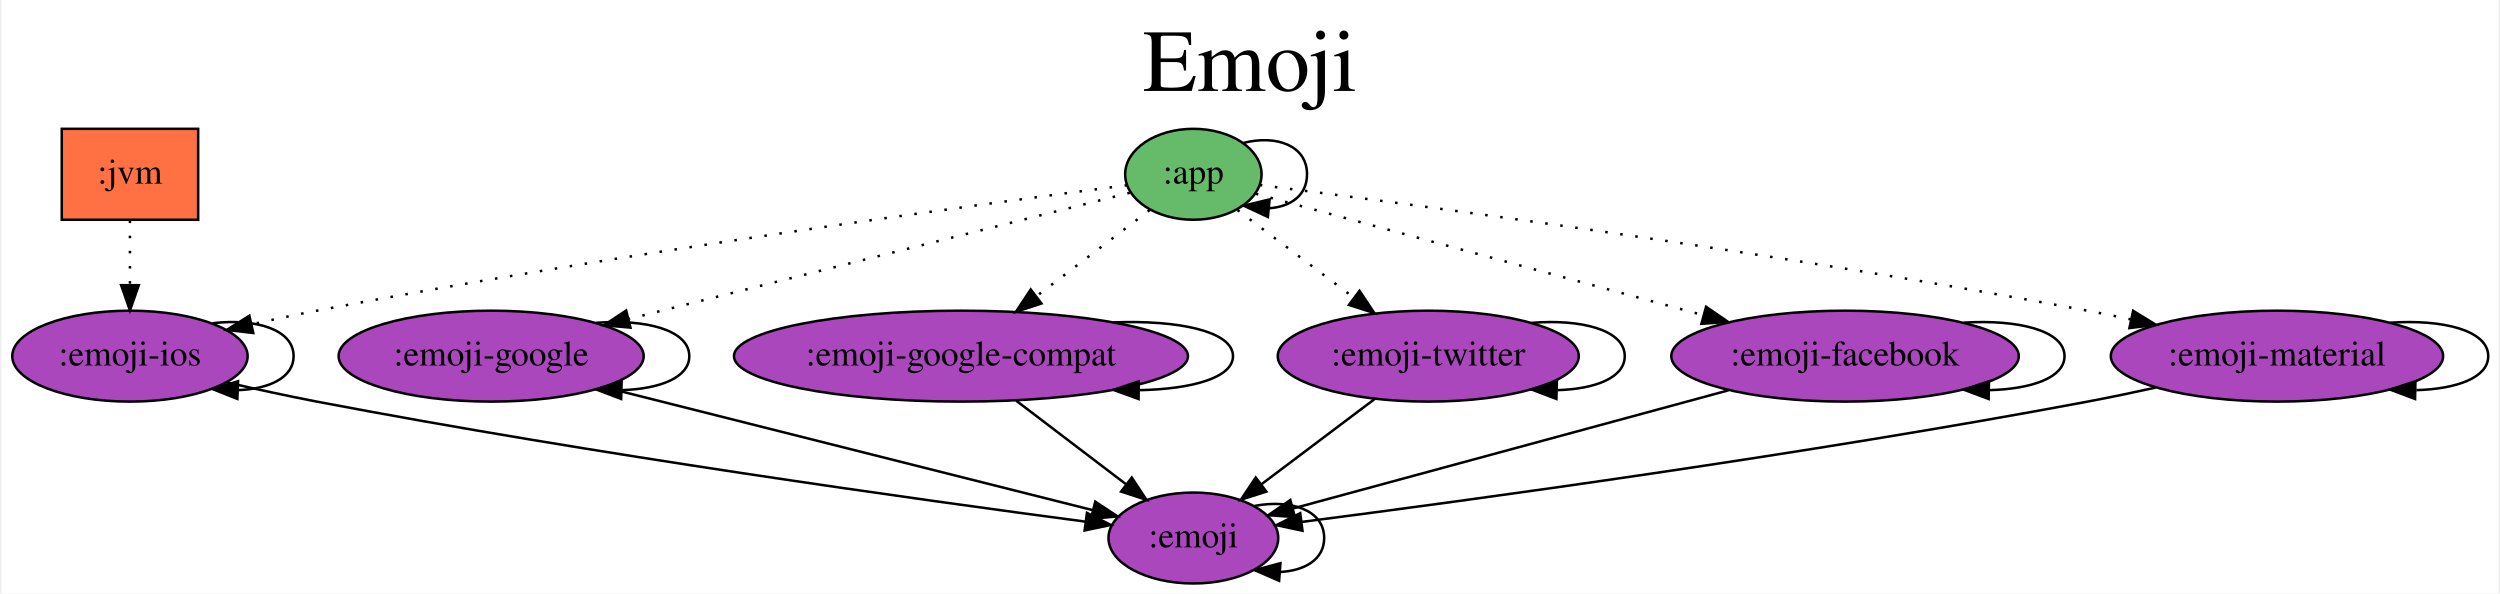
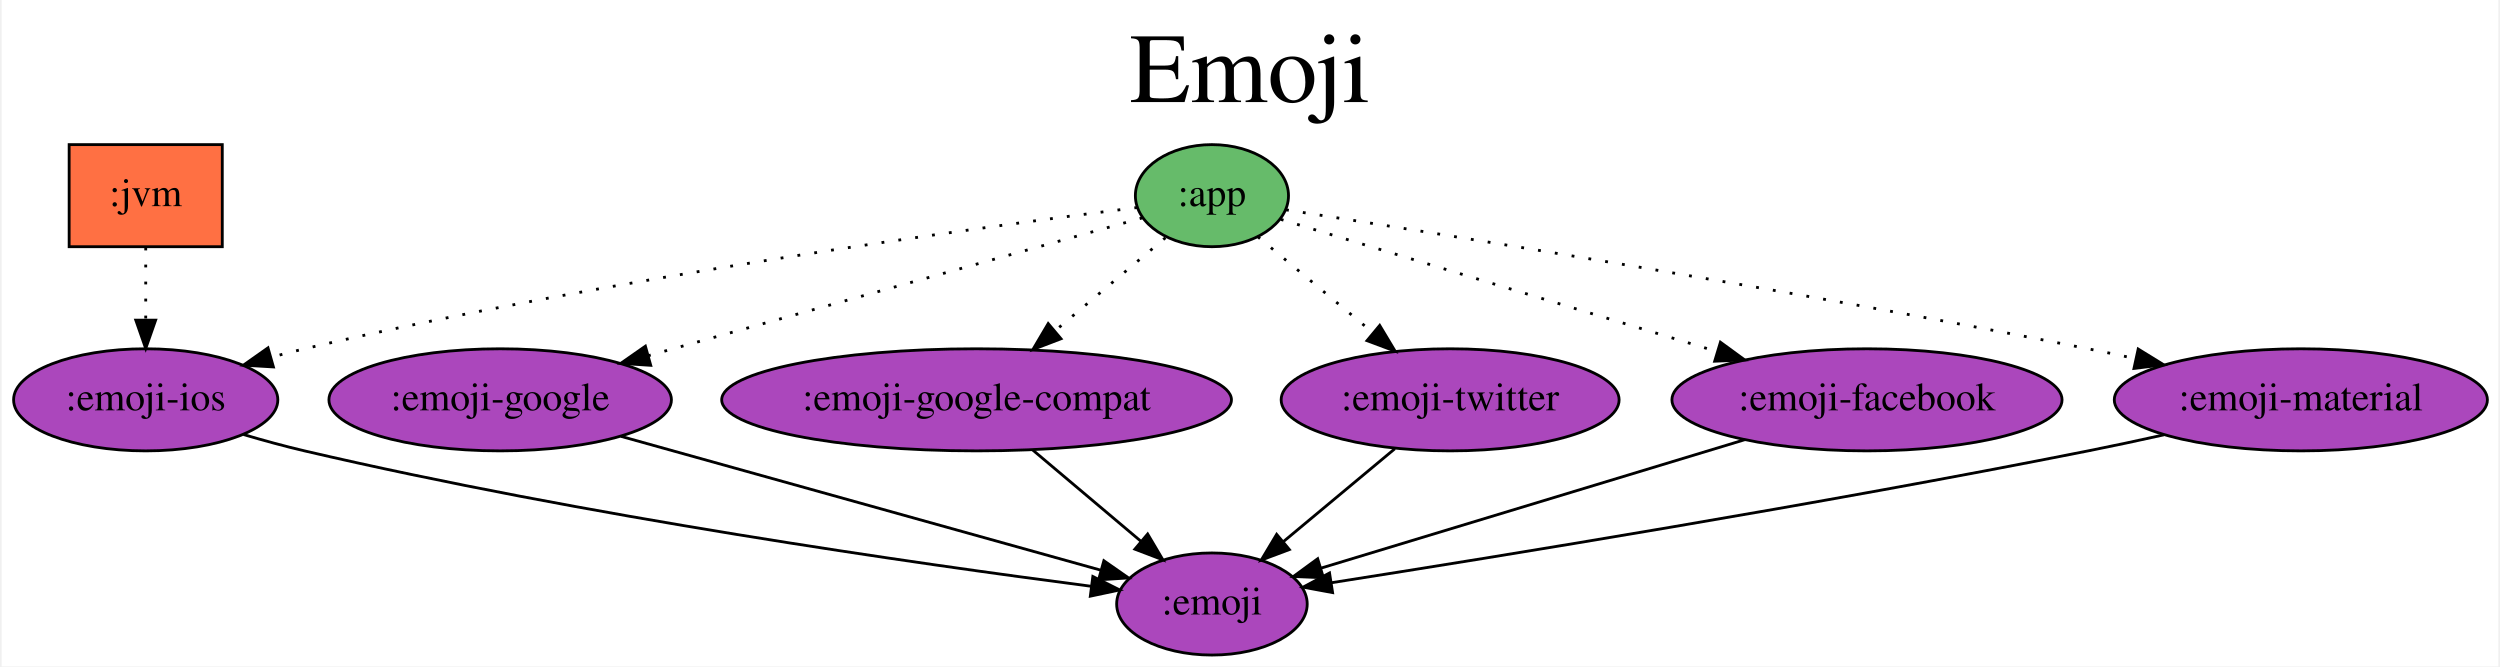
- <svg xmlns="http://www.w3.org/2000/svg" width="1373px" height="326px" viewBox="0.00 0.00 988.44 235.00">
+ <svg xmlns="http://www.w3.org/2000/svg" width="1223px" height="326px" viewBox="0.00 0.00 880.44 235.00">
  <g id="graph0" class="graph" transform="scale(0.9999928 0.9999928) rotate(0.0) translate(4.0 231.0)">
-     <polygon fill="white" stroke="transparent" points="-4,4 -4,-231 984.44,-231 984.44,4 -4,4" />
-     <text text-anchor="middle" x="490.22" y="-195" font-family="Times,serif" font-size="35.00">Emoji</text>
+     <polygon fill="white" stroke="transparent" points="-4,4 -4,-231 876.44,-231 876.44,4 -4,4" />
+     <text text-anchor="middle" x="436.22" y="-195" font-family="Times,serif" font-size="35.00">Emoji</text>
    <g id="node1" class="node">
-       <ellipse fill="#66bb6a" stroke="black" cx="467.8" cy="-162" rx="27" ry="18" />
-       <text text-anchor="middle" x="467.8" y="-158.3" font-family="Times,serif" font-size="14.00">:app</text>
-     </g>
-     <g id="edge1" class="edge">
-       <path fill="none" stroke="black" d="M487.69,-174.43C500.48,-177.68 512.8,-173.53 512.8,-162 512.8,-153.62 506.3,-149.14 497.84,-148.56" />
-       <polygon fill="black" stroke="black" points="497.3,-145.1 487.69,-149.57 497.99,-152.07 497.3,-145.1" />
+       <ellipse fill="#66bb6a" stroke="black" cx="422.8" cy="-162" rx="27" ry="18" />
+       <text text-anchor="middle" x="422.8" y="-158.3" font-family="Times,serif" font-size="14.00">:app</text>
    </g>
    <g id="node2" class="node">
      <ellipse fill="#ab47bc" stroke="black" cx="46.8" cy="-90" rx="46.59" ry="18" />
      <text text-anchor="middle" x="46.8" y="-86.3" font-family="Times,serif" font-size="14.00">:emoji-ios</text>
    </g>
-     <g id="edge2" class="edge">
-       <path fill="none" stroke="black" stroke-dasharray="1,5" d="M441.56,-157.67C383.52,-150.16 239.92,-130.75 120.8,-108 112.42,-106.4 103.55,-104.52 94.98,-102.61" />
-       <polygon fill="black" stroke="black" points="95.62,-99.17 85.09,-100.37 94.07,-105.99 95.62,-99.17" />
+     <g id="edge1" class="edge">
+       <path fill="none" stroke="black" stroke-dasharray="1,5" d="M396.43,-157.82C341.42,-150.92 210.55,-133.17 102.8,-108 98.95,-107.1 94.99,-106.09 91.03,-105.01" />
+       <polygon fill="black" stroke="black" points="91.83,-101.6 81.26,-102.23 89.92,-108.33 91.83,-101.6" />
    </g>
    <g id="node4" class="node">
-       <ellipse fill="#ab47bc" stroke="black" cx="189.8" cy="-90" rx="60.39" ry="18" />
-       <text text-anchor="middle" x="189.8" y="-86.3" font-family="Times,serif" font-size="14.00">:emoji-google</text>
+       <ellipse fill="#ab47bc" stroke="black" cx="171.8" cy="-90" rx="60.39" ry="18" />
+       <text text-anchor="middle" x="171.8" y="-86.3" font-family="Times,serif" font-size="14.00">:emoji-google</text>
+     </g>
+     <g id="edge2" class="edge">
+       <path fill="none" stroke="black" stroke-dasharray="1,5" d="M398.27,-154.16C358.09,-142.96 277.37,-120.44 223.96,-105.55" />
+       <polygon fill="black" stroke="black" points="224.89,-102.17 214.32,-102.86 223.01,-108.92 224.89,-102.17" />
+     </g>
+     <g id="node5" class="node">
+       <ellipse fill="#ab47bc" stroke="black" cx="339.8" cy="-90" rx="89.88" ry="18" />
+       <text text-anchor="middle" x="339.8" y="-86.3" font-family="Times,serif" font-size="14.00">:emoji-google-compat</text>
    </g>
    <g id="edge3" class="edge">
-       <path fill="none" stroke="black" stroke-dasharray="1,5" d="M442.63,-154.66C398.1,-143.45 304.44,-119.87 244.46,-104.76" />
-       <polygon fill="black" stroke="black" points="244.95,-101.28 234.4,-102.23 243.25,-108.07 244.95,-101.28" />
+       <path fill="none" stroke="black" stroke-dasharray="1,5" d="M406.4,-147.17C395.29,-137.8 380.33,-125.19 367.41,-114.29" />
+       <polygon fill="black" stroke="black" points="369.57,-111.54 359.67,-107.76 365.06,-116.89 369.57,-111.54" />
    </g>
-     <g id="node5" class="node">
-       <ellipse fill="#ab47bc" stroke="black" cx="375.8" cy="-90" rx="89.88" ry="18" />
-       <text text-anchor="middle" x="375.8" y="-86.3" font-family="Times,serif" font-size="14.00">:emoji-google-compat</text>
+     <g id="node6" class="node">
+       <ellipse fill="#ab47bc" stroke="black" cx="506.8" cy="-90" rx="59.59" ry="18" />
+       <text text-anchor="middle" x="506.8" y="-86.3" font-family="Times,serif" font-size="14.00">:emoji-twitter</text>
    </g>
    <g id="edge4" class="edge">
-       <path fill="none" stroke="black" stroke-dasharray="1,5" d="M450.49,-147.83C437.96,-138.3 420.7,-125.16 405.93,-113.92" />
-       <polygon fill="black" stroke="black" points="407.65,-110.84 397.57,-107.57 403.41,-116.41 407.65,-110.84" />
+       <path fill="none" stroke="black" stroke-dasharray="1,5" d="M438.99,-147.5C450.44,-137.96 466.07,-124.94 479.43,-113.8" />
+       <polygon fill="black" stroke="black" points="481.96,-116.25 487.41,-107.16 477.48,-110.87 481.96,-116.25" />
    </g>
-     <g id="node6" class="node">
-       <ellipse fill="#ab47bc" stroke="black" cx="560.8" cy="-90" rx="59.59" ry="18" />
-       <text text-anchor="middle" x="560.8" y="-86.3" font-family="Times,serif" font-size="14.00">:emoji-twitter</text>
+     <g id="node7" class="node">
+       <ellipse fill="#ab47bc" stroke="black" cx="653.8" cy="-90" rx="68.79" ry="18" />
+       <text text-anchor="middle" x="653.8" y="-86.3" font-family="Times,serif" font-size="14.00">:emoji-facebook</text>
    </g>
    <g id="edge5" class="edge">
-       <path fill="none" stroke="black" stroke-dasharray="1,5" d="M485.29,-147.83C498.25,-138.08 516.22,-124.55 531.38,-113.14" />
-       <polygon fill="black" stroke="black" points="533.58,-115.87 539.46,-107.06 529.37,-110.27 533.58,-115.87" />
+       <path fill="none" stroke="black" stroke-dasharray="1,5" d="M447.08,-153.64C483.38,-142.64 552.7,-121.64 601.01,-107" />
+       <polygon fill="black" stroke="black" points="602.12,-110.32 610.68,-104.07 600.09,-103.62 602.12,-110.32" />
    </g>
-     <g id="node7" class="node">
-       <ellipse fill="#ab47bc" stroke="black" cx="725.8" cy="-90" rx="68.79" ry="18" />
-       <text text-anchor="middle" x="725.8" y="-86.3" font-family="Times,serif" font-size="14.00">:emoji-facebook</text>
+     <g id="node8" class="node">
+       <ellipse fill="#ab47bc" stroke="black" cx="806.8" cy="-90" rx="65.79" ry="18" />
+       <text text-anchor="middle" x="806.8" y="-86.3" font-family="Times,serif" font-size="14.00">:emoji-material</text>
    </g>
    <g id="edge6" class="edge">
-       <path fill="none" stroke="black" stroke-dasharray="1,5" d="M492.53,-154.29C533.02,-143.3 614.44,-121.21 669.54,-106.26" />
-       <polygon fill="black" stroke="black" points="670.78,-109.55 679.51,-103.56 668.94,-102.8 670.78,-109.55" />
+       <path fill="none" stroke="black" stroke-dasharray="1,5" d="M448.93,-157C502.26,-148.72 627.43,-128.76 731.8,-108 737.2,-106.93 742.81,-105.76 748.41,-104.55" />
+       <polygon fill="black" stroke="black" points="749.44,-107.91 758.46,-102.35 747.95,-101.07 749.44,-107.91" />
    </g>
-     <g id="node8" class="node">
-       <ellipse fill="#ab47bc" stroke="black" cx="896.8" cy="-90" rx="65.79" ry="18" />
-       <text text-anchor="middle" x="896.8" y="-86.3" font-family="Times,serif" font-size="14.00">:emoji-material</text>
+     <g id="node3" class="node">
+       <ellipse fill="#ab47bc" stroke="black" cx="422.8" cy="-18" rx="33.6" ry="18" />
+       <text text-anchor="middle" x="422.8" y="-14.3" font-family="Times,serif" font-size="14.00">:emoji</text>
    </g>
    <g id="edge7" class="edge">
-       <path fill="none" stroke="black" stroke-dasharray="1,5" d="M494.11,-157.74C553.03,-150.29 699.95,-130.9 821.8,-108 827.43,-106.94 833.28,-105.76 839.12,-104.53" />
-       <polygon fill="black" stroke="black" points="839.86,-107.95 848.89,-102.41 838.38,-101.11 839.86,-107.95" />
+       <path fill="none" stroke="black" d="M81.26,-77.77C88.34,-75.68 95.77,-73.64 102.8,-72 201.03,-49.06 318.47,-32.27 380.14,-24.26" />
+       <polygon fill="black" stroke="black" points="380.8,-27.7 390.27,-22.96 379.91,-20.76 380.8,-27.7" />
+     </g>
+     <g id="edge8" class="edge">
+       <path fill="none" stroke="black" d="M214.37,-77.13C261.71,-63.93 337.52,-42.78 383.49,-29.96" />
+       <polygon fill="black" stroke="black" points="384.69,-33.26 393.38,-27.2 382.81,-26.52 384.69,-33.26" />
    </g>
    <g id="edge9" class="edge">
-       <path fill="none" stroke="black" d="M79.47,-103.03C96.36,-105.03 111.59,-100.69 111.59,-90 111.59,-81.57 102.11,-77.08 89.81,-76.55" />
-       <polygon fill="black" stroke="black" points="89.32,-73.07 79.47,-76.97 89.6,-80.06 89.32,-73.07" />
-     </g>
-     <g id="node3" class="node">
-       <ellipse fill="#ab47bc" stroke="black" cx="467.8" cy="-18" rx="33.6" ry="18" />
-       <text text-anchor="middle" x="467.8" y="-14.3" font-family="Times,serif" font-size="14.00">:emoji</text>
-     </g>
-     <g id="edge8" class="edge">
-       <path fill="none" stroke="black" d="M85.09,-79.63C96.54,-76.99 109.14,-74.23 120.8,-72 229.89,-51.17 359.52,-33.14 425.16,-24.47" />
-       <polygon fill="black" stroke="black" points="425.67,-27.94 435.13,-23.17 424.76,-21 425.67,-27.94" />
+       <path fill="none" stroke="black" d="M359.47,-72.41C370.95,-62.73 385.55,-50.41 397.84,-40.05" />
+       <polygon fill="black" stroke="black" points="400.13,-42.69 405.52,-33.57 395.62,-37.34 400.13,-42.69" />
    </g>
    <g id="edge10" class="edge">
-       <path fill="none" stroke="black" d="M492.04,-30.71C506.27,-33.42 519.59,-29.18 519.59,-18 519.59,-9.53 511.94,-5.04 502.04,-4.55" />
-       <polygon fill="black" stroke="black" points="501.75,-1.06 492.04,-5.29 502.27,-8.04 501.75,-1.06" />
+       <path fill="none" stroke="black" d="M487.31,-72.76C475.62,-63.02 460.63,-50.53 448.04,-40.04" />
+       <polygon fill="black" stroke="black" points="450.1,-37.2 440.18,-33.48 445.62,-42.57 450.1,-37.2" />
    </g>
    <g id="edge11" class="edge">
-       <path fill="none" stroke="black" d="M234.46,-77.75C287.99,-64.28 376.86,-41.9 428.08,-29" />
-       <polygon fill="black" stroke="black" points="428.96,-32.39 437.81,-26.55 427.25,-25.6 428.96,-32.39" />
+       <path fill="none" stroke="black" d="M610.62,-75.92C567.67,-62.9 502.4,-43.12 461.21,-30.64" />
+       <polygon fill="black" stroke="black" points="462.12,-27.26 451.53,-27.71 460.09,-33.96 462.12,-27.26" />
    </g>
    <g id="edge12" class="edge">
-       <path fill="none" stroke="black" d="M231.36,-103.2C251,-104.74 268.24,-100.34 268.24,-90 268.24,-81.52 256.64,-77.04 241.63,-76.55" />
-       <polygon fill="black" stroke="black" points="241.27,-73.05 231.36,-76.8 241.45,-80.05 241.27,-73.05" />
-     </g>
-     <g id="edge13" class="edge">
-       <path fill="none" stroke="black" d="M397.6,-72.41C410.62,-62.5 427.27,-49.84 441.08,-39.33" />
-       <polygon fill="black" stroke="black" points="443.42,-41.95 449.25,-33.11 439.18,-36.38 443.42,-41.95" />
-     </g>
-     <g id="edge14" class="edge">
-       <path fill="none" stroke="black" d="M436.14,-103.36C461.71,-104.37 483.49,-99.91 483.49,-90 483.49,-81.44 467.26,-76.95 446.37,-76.53" />
-       <polygon fill="black" stroke="black" points="446.11,-73.03 436.14,-76.64 446.18,-80.03 446.11,-73.03" />
-     </g>
-     <g id="edge15" class="edge">
-       <path fill="none" stroke="black" d="M539.69,-73.12C526.34,-63.07 508.96,-49.99 494.64,-39.2" />
-       <polygon fill="black" stroke="black" points="496.7,-36.38 486.61,-33.16 492.49,-41.97 496.7,-36.38" />
-     </g>
-     <g id="edge16" class="edge">
-       <path fill="none" stroke="black" d="M601.62,-103.17C621.26,-104.8 638.59,-100.41 638.59,-90 638.59,-81.46 626.93,-76.98 611.9,-76.54" />
-       <polygon fill="black" stroke="black" points="611.52,-73.05 601.62,-76.83 611.72,-80.04 611.52,-73.05" />
-     </g>
-     <g id="edge17" class="edge">
-       <path fill="none" stroke="black" d="M679.67,-76.49C630.52,-63.15 553.53,-42.26 507.14,-29.67" />
-       <polygon fill="black" stroke="black" points="508.01,-26.29 497.45,-27.04 506.18,-33.04 508.01,-26.29" />
-     </g>
-     <g id="edge18" class="edge">
-       <path fill="none" stroke="black" d="M772.73,-103.26C794.11,-104.62 812.69,-100.2 812.69,-90 812.69,-81.48 799.7,-76.99 782.95,-76.54" />
-       <polygon fill="black" stroke="black" points="782.66,-73.04 772.73,-76.74 782.79,-80.04 782.66,-73.04" />
-     </g>
-     <g id="edge19" class="edge">
-       <path fill="none" stroke="black" d="M848.89,-77.59C839.91,-75.6 830.59,-73.65 821.8,-72 710.2,-51.03 577.56,-32.99 510.77,-24.39" />
-       <polygon fill="black" stroke="black" points="511,-20.89 500.63,-23.09 510.11,-27.83 511,-20.89" />
-     </g>
-     <g id="edge20" class="edge">
-       <path fill="none" stroke="black" d="M941.54,-103.23C962.3,-104.68 980.44,-100.27 980.44,-90 980.44,-81.5 968,-77.01 951.94,-76.54" />
-       <polygon fill="black" stroke="black" points="951.47,-73.05 941.54,-76.77 951.62,-80.05 951.47,-73.05" />
+       <path fill="none" stroke="black" d="M758.46,-77.65C749.61,-75.68 740.44,-73.72 731.8,-72 636.87,-53.11 524.73,-34.89 465.09,-25.53" />
+       <polygon fill="black" stroke="black" points="465.35,-22.02 454.93,-23.94 464.27,-28.94 465.35,-22.02" />
    </g>
    <g id="node9" class="node">
      <polygon fill="#ff7043" stroke="black" points="73.8,-180 19.8,-180 19.8,-144 73.8,-144 73.8,-180" />
      <text text-anchor="middle" x="46.8" y="-158.3" font-family="Times,serif" font-size="14.00">:jvm</text>
    </g>
-     <g id="edge21" class="edge">
+     <g id="edge13" class="edge">
      <path fill="none" stroke="black" stroke-dasharray="1,5" d="M46.8,-143.7C46.8,-135.98 46.8,-126.71 46.8,-118.11" />
      <polygon fill="black" stroke="black" points="50.3,-118.1 46.8,-108.1 43.3,-118.1 50.3,-118.1" />
    </g>
  </g>
</svg>
